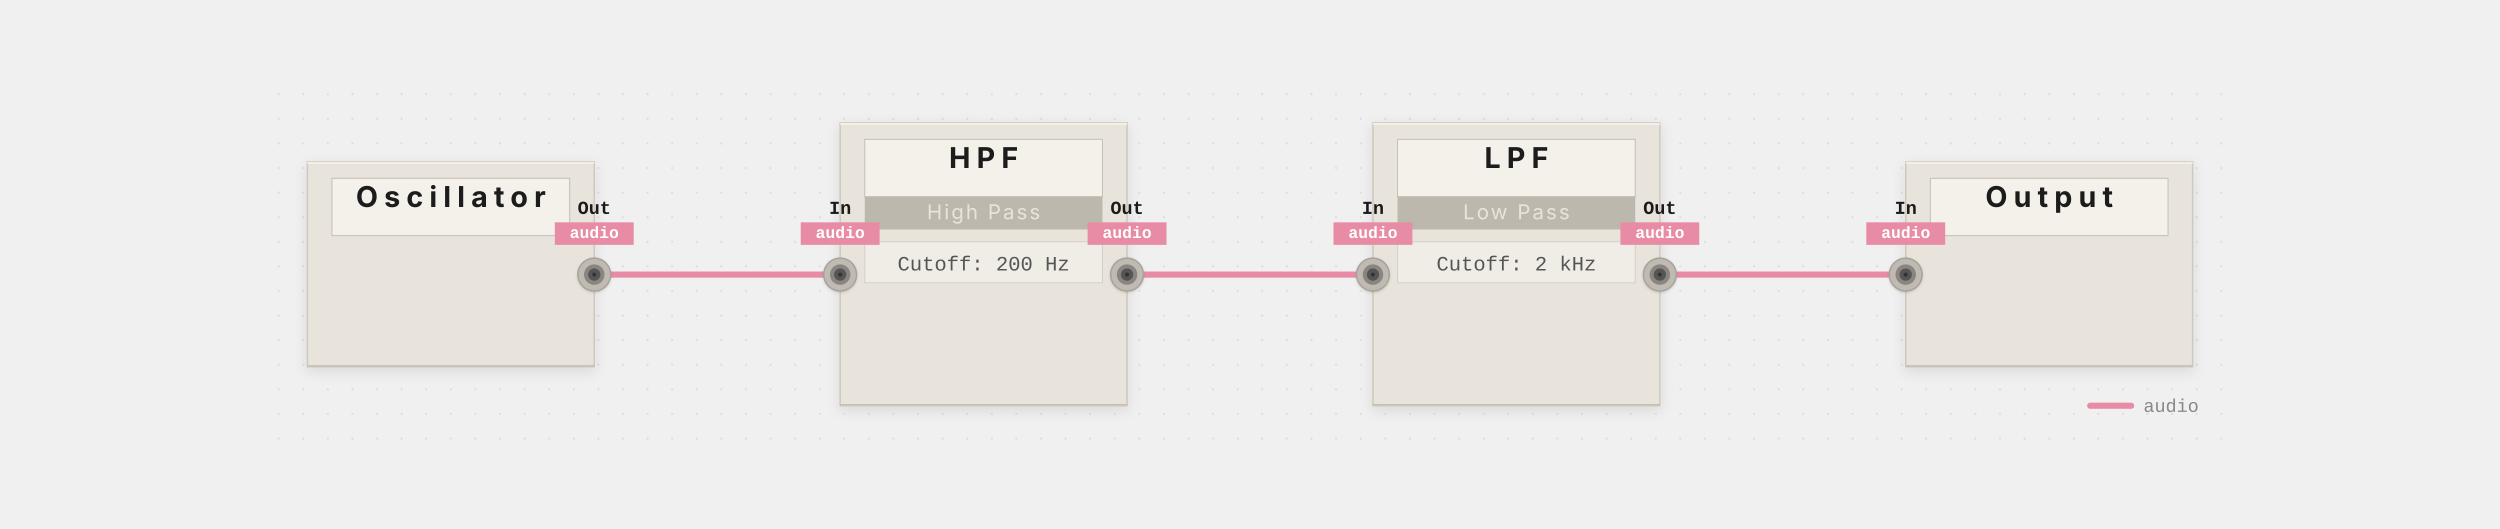
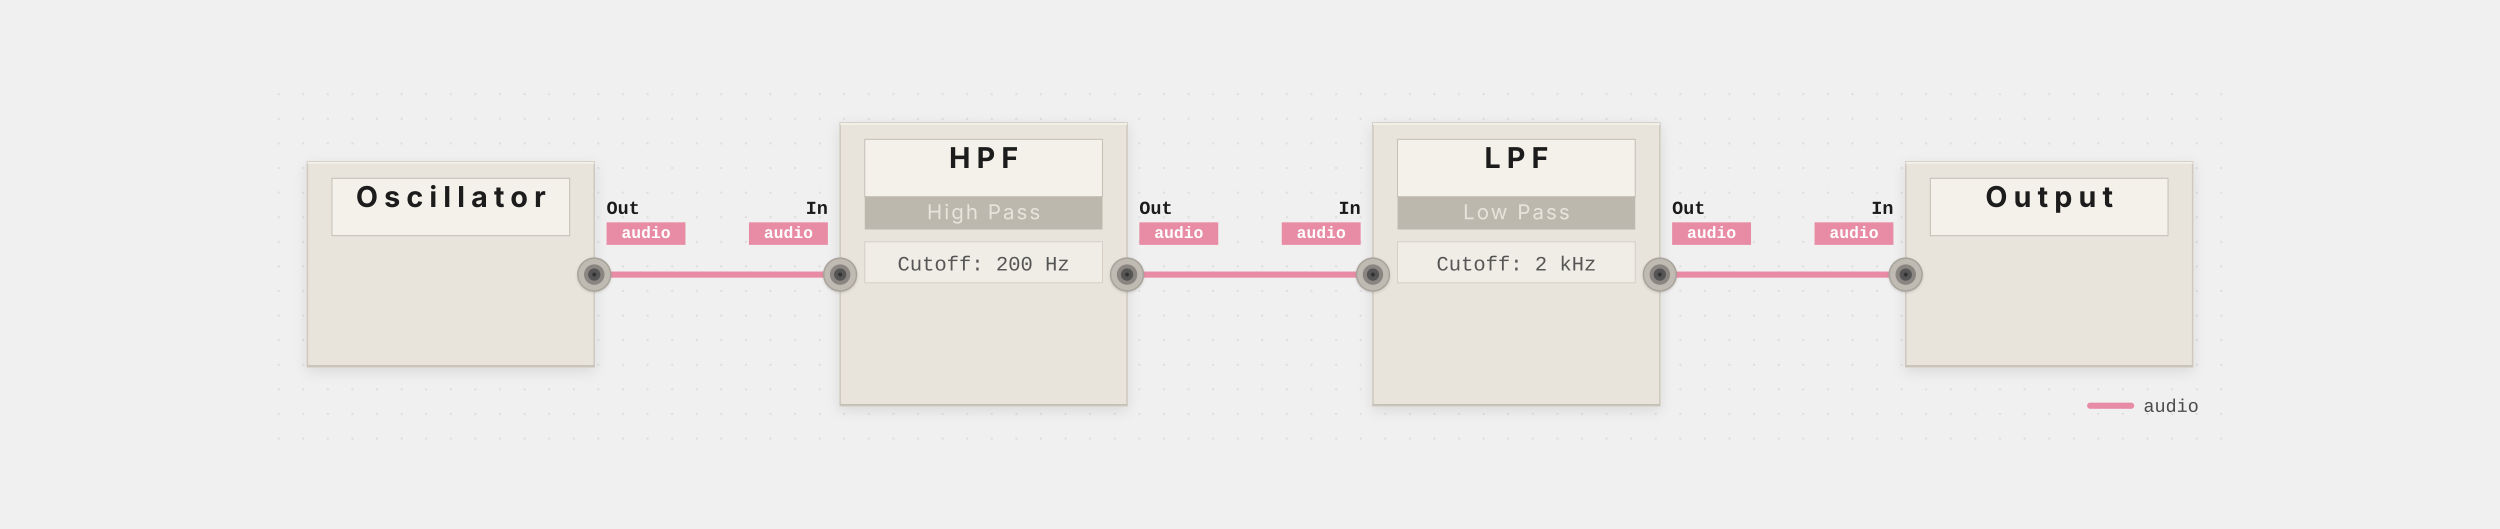
- <svg xmlns="http://www.w3.org/2000/svg" viewBox="-130 -40 1220 258" width="100%" data-pf-min-width="1220" role="img" aria-labelledby="pf-d5f5e7-title pf-d5f5e7-desc">
+ <svg xmlns="http://www.w3.org/2000/svg" viewBox="-130 -40 1220 258" width="100%" data-pf-min-width="1220" role="img" aria-labelledby="pf-ad30f2-title pf-ad30f2-desc">
  <style>@media print { .pf-panel, .pf-jack { filter: none; } }</style>
  <defs>
-     <filter id="pf-d5f5e7-panel-shadow" x="-20%" y="-20%" width="140%" height="140%">
+     <filter id="pf-ad30f2-panel-shadow" x="-20%" y="-20%" width="140%" height="140%">
      <feDropShadow dx="0" dy="2" stdDeviation="3" flood-opacity="0.1" />
    </filter>
-     <filter id="pf-d5f5e7-jack-shadow" x="-20%" y="-20%" width="140%" height="140%">
+     <filter id="pf-ad30f2-jack-shadow" x="-20%" y="-20%" width="140%" height="140%">
      <feDropShadow dx="0" dy="0.5" stdDeviation="0.8" flood-opacity="0.15" />
    </filter>
-     <pattern id="pf-d5f5e7-dots" width="12" height="12" patternUnits="userSpaceOnUse">
+     <pattern id="pf-ad30f2-dots" width="12" height="12" patternUnits="userSpaceOnUse">
      <circle cx="6" cy="6" r="0.5" fill="#aaaaaa" opacity="0.3" />
    </pattern>
  </defs>
  <g class="pf-layer-bg">
-     <rect width="960" height="178" fill="url(#pf-d5f5e7-dots)" />
+     <rect width="960" height="178" fill="url(#pf-ad30f2-dots)" />
  </g>
  <g class="pf-layer-cables">
    <path d="M 160 94 C 208 94, 232 94, 280 94" stroke="#e88ca5" stroke-width="3" fill="none" stroke-linecap="round" stroke-linejoin="round" data-connection="conn-0" data-signal="audio" />
    <path d="M 420 94 C 468 94, 492 94, 540 94" stroke="#e88ca5" stroke-width="3" fill="none" stroke-linecap="round" stroke-linejoin="round" data-connection="conn-1" data-signal="audio" />
    <path d="M 680 94 C 728 94, 752 94, 800 94" stroke="#e88ca5" stroke-width="3" fill="none" stroke-linecap="round" stroke-linejoin="round" data-connection="conn-2" data-signal="audio" />
    <circle cx="160" cy="94" r="3.5" fill="#d47a93" />
    <circle cx="280" cy="94" r="3.5" fill="#d47a93" />
    <circle cx="420" cy="94" r="3.5" fill="#d47a93" />
    <circle cx="540" cy="94" r="3.5" fill="#d47a93" />
    <circle cx="680" cy="94" r="3.5" fill="#d47a93" />
    <circle cx="800" cy="94" r="3.5" fill="#d47a93" />
  </g>
  <g class="pf-layer-panels">
-     <g data-module="HPF" filter="url(#pf-d5f5e7-panel-shadow)">
+     <g data-module="HPF" filter="url(#pf-ad30f2-panel-shadow)">
      <rect x="280" y="20" width="140" height="138" fill="#e8e4dc" stroke="#cec8be" stroke-width="0.75" rx="0" />
      <line x1="280" y1="20.5" x2="420" y2="20.5" stroke="#f2efe8" stroke-width="1" />
      <line x1="280" y1="157.5" x2="420" y2="157.5" stroke="#bdb8ae" stroke-width="0.5" />
      <rect x="292" y="28" width="116" height="28" fill="#f4f1ea" stroke="#c5c0b6" stroke-width="0.5" />
      <text x="350" y="42" text-anchor="middle" font-family="system-ui, -apple-system, BlinkMacSystemFont, 'Segoe UI', sans-serif" font-size="14" font-weight="700" fill="#1a1a1a" letter-spacing="3">HPF</text>
      <rect class="pf-sublabel-bar" x="292" y="56" width="116" height="16" fill="#bdb8ae" />
      <text x="350" y="67" text-anchor="middle" font-family="system-ui, -apple-system, BlinkMacSystemFont, 'Segoe UI', sans-serif" font-size="10" fill="#e8e4dc" letter-spacing="1">High Pass</text>
    </g>
-     <g data-module="LPF" filter="url(#pf-d5f5e7-panel-shadow)">
+     <g data-module="LPF" filter="url(#pf-ad30f2-panel-shadow)">
      <rect x="540" y="20" width="140" height="138" fill="#e8e4dc" stroke="#cec8be" stroke-width="0.75" rx="0" />
      <line x1="540" y1="20.5" x2="680" y2="20.5" stroke="#f2efe8" stroke-width="1" />
      <line x1="540" y1="157.5" x2="680" y2="157.5" stroke="#bdb8ae" stroke-width="0.5" />
      <rect x="552" y="28" width="116" height="28" fill="#f4f1ea" stroke="#c5c0b6" stroke-width="0.5" />
      <text x="610" y="42" text-anchor="middle" font-family="system-ui, -apple-system, BlinkMacSystemFont, 'Segoe UI', sans-serif" font-size="14" font-weight="700" fill="#1a1a1a" letter-spacing="3">LPF</text>
      <rect class="pf-sublabel-bar" x="552" y="56" width="116" height="16" fill="#bdb8ae" />
      <text x="610" y="67" text-anchor="middle" font-family="system-ui, -apple-system, BlinkMacSystemFont, 'Segoe UI', sans-serif" font-size="10" fill="#e8e4dc" letter-spacing="1">Low Pass</text>
    </g>
-     <g data-module="Oscillator" filter="url(#pf-d5f5e7-panel-shadow)">
+     <g data-module="Oscillator" filter="url(#pf-ad30f2-panel-shadow)">
      <rect x="20" y="39" width="140" height="100" fill="#e8e4dc" stroke="#cec8be" stroke-width="0.75" rx="0" />
      <line x1="20" y1="39.5" x2="160" y2="39.5" stroke="#f2efe8" stroke-width="1" />
      <line x1="20" y1="138.5" x2="160" y2="138.5" stroke="#bdb8ae" stroke-width="0.5" />
      <rect x="32" y="47" width="116" height="28" fill="#f4f1ea" stroke="#c5c0b6" stroke-width="0.5" />
      <text x="90" y="61" text-anchor="middle" font-family="system-ui, -apple-system, BlinkMacSystemFont, 'Segoe UI', sans-serif" font-size="14" font-weight="700" fill="#1a1a1a" letter-spacing="3">Oscillator</text>
    </g>
-     <g data-module="Output" filter="url(#pf-d5f5e7-panel-shadow)">
+     <g data-module="Output" filter="url(#pf-ad30f2-panel-shadow)">
      <rect x="800" y="39" width="140" height="100" fill="#e8e4dc" stroke="#cec8be" stroke-width="0.75" rx="0" />
      <line x1="800" y1="39.5" x2="940" y2="39.5" stroke="#f2efe8" stroke-width="1" />
      <line x1="800" y1="138.5" x2="940" y2="138.5" stroke="#bdb8ae" stroke-width="0.5" />
      <rect x="812" y="47" width="116" height="28" fill="#f4f1ea" stroke="#c5c0b6" stroke-width="0.5" />
      <text x="870" y="61" text-anchor="middle" font-family="system-ui, -apple-system, BlinkMacSystemFont, 'Segoe UI', sans-serif" font-size="14" font-weight="700" fill="#1a1a1a" letter-spacing="3">Output</text>
    </g>
  </g>
  <g class="pf-layer-params">
    <rect x="292" y="78" width="116" height="20" fill="#f0ede6" stroke="#d5d0c6" stroke-width="0.5" />
    <text x="350" y="92" text-anchor="middle" font-family="'SF Mono', 'Fira Code', Consolas, 'Courier New', monospace" font-size="10" fill="#555555">Cutoff: 200 Hz</text>
    <rect x="552" y="78" width="116" height="20" fill="#f0ede6" stroke="#d5d0c6" stroke-width="0.5" />
    <text x="610" y="92" text-anchor="middle" font-family="'SF Mono', 'Fira Code', Consolas, 'Courier New', monospace" font-size="10" fill="#555555">Cutoff: 2 kHz</text>
  </g>
  <g class="pf-layer-jacks">
-     <g data-port="hpf.in" filter="url(#pf-d5f5e7-jack-shadow)">
+     <g data-port="hpf.in" filter="url(#pf-ad30f2-jack-shadow)">
      <circle cx="280" cy="94" r="8" fill="#c0bbb2" stroke="#a8a39a" stroke-width="0.75" />
      <circle cx="280" cy="94" r="5" fill="#8a8580" />
      <circle cx="280" cy="94" r="3" fill="#555555" />
      <circle cx="280" cy="94" r="1" fill="#333333" />
    </g>
-     <g data-port="hpf.out" filter="url(#pf-d5f5e7-jack-shadow)">
+     <g data-port="hpf.out" filter="url(#pf-ad30f2-jack-shadow)">
      <circle cx="420" cy="94" r="8" fill="#c0bbb2" stroke="#a8a39a" stroke-width="0.75" />
      <circle cx="420" cy="94" r="5" fill="#8a8580" />
      <circle cx="420" cy="94" r="3" fill="#555555" />
      <circle cx="420" cy="94" r="1" fill="#333333" />
    </g>
-     <g data-port="lpf.in" filter="url(#pf-d5f5e7-jack-shadow)">
+     <g data-port="lpf.in" filter="url(#pf-ad30f2-jack-shadow)">
      <circle cx="540" cy="94" r="8" fill="#c0bbb2" stroke="#a8a39a" stroke-width="0.75" />
      <circle cx="540" cy="94" r="5" fill="#8a8580" />
      <circle cx="540" cy="94" r="3" fill="#555555" />
      <circle cx="540" cy="94" r="1" fill="#333333" />
    </g>
-     <g data-port="lpf.out" filter="url(#pf-d5f5e7-jack-shadow)">
+     <g data-port="lpf.out" filter="url(#pf-ad30f2-jack-shadow)">
      <circle cx="680" cy="94" r="8" fill="#c0bbb2" stroke="#a8a39a" stroke-width="0.75" />
      <circle cx="680" cy="94" r="5" fill="#8a8580" />
      <circle cx="680" cy="94" r="3" fill="#555555" />
      <circle cx="680" cy="94" r="1" fill="#333333" />
    </g>
-     <g data-port="oscillator.out" filter="url(#pf-d5f5e7-jack-shadow)">
+     <g data-port="oscillator.out" filter="url(#pf-ad30f2-jack-shadow)">
      <circle cx="160" cy="94" r="8" fill="#c0bbb2" stroke="#a8a39a" stroke-width="0.75" />
      <circle cx="160" cy="94" r="5" fill="#8a8580" />
      <circle cx="160" cy="94" r="3" fill="#555555" />
      <circle cx="160" cy="94" r="1" fill="#333333" />
    </g>
-     <g data-port="output.in" filter="url(#pf-d5f5e7-jack-shadow)">
+     <g data-port="output.in" filter="url(#pf-ad30f2-jack-shadow)">
      <circle cx="800" cy="94" r="8" fill="#c0bbb2" stroke="#a8a39a" stroke-width="0.75" />
      <circle cx="800" cy="94" r="5" fill="#8a8580" />
      <circle cx="800" cy="94" r="3" fill="#555555" />
      <circle cx="800" cy="94" r="1" fill="#333333" />
    </g>
  </g>
  <g class="pf-layer-labels">
-     <text x="280" y="62" font-family="'SF Mono', 'Fira Code', Consolas, 'Courier New', monospace" font-size="9" fill="#1a1a1a" font-weight="600" text-anchor="middle" dominant-baseline="central">In</text>
-     <rect class="pf-port-pill" x="260.75" y="68.5" width="38.5" height="11" rx="0" fill="#e88ca5" data-signal="audio" />
-     <text class="pf-port-pill-text" x="280" y="74" text-anchor="middle" dominant-baseline="central" font-family="'SF Mono', 'Fira Code', Consolas, 'Courier New', monospace" font-size="8" fill="#ffffff" font-weight="600">audio</text>
-     <text x="420" y="62" font-family="'SF Mono', 'Fira Code', Consolas, 'Courier New', monospace" font-size="9" fill="#1a1a1a" font-weight="600" text-anchor="middle" dominant-baseline="central">Out</text>
-     <rect class="pf-port-pill" x="400.75" y="68.5" width="38.5" height="11" rx="0" fill="#e88ca5" data-signal="audio" />
-     <text class="pf-port-pill-text" x="420" y="74" text-anchor="middle" dominant-baseline="central" font-family="'SF Mono', 'Fira Code', Consolas, 'Courier New', monospace" font-size="8" fill="#ffffff" font-weight="600">audio</text>
-     <text x="540" y="62" font-family="'SF Mono', 'Fira Code', Consolas, 'Courier New', monospace" font-size="9" fill="#1a1a1a" font-weight="600" text-anchor="middle" dominant-baseline="central">In</text>
-     <rect class="pf-port-pill" x="520.75" y="68.5" width="38.5" height="11" rx="0" fill="#e88ca5" data-signal="audio" />
-     <text class="pf-port-pill-text" x="540" y="74" text-anchor="middle" dominant-baseline="central" font-family="'SF Mono', 'Fira Code', Consolas, 'Courier New', monospace" font-size="8" fill="#ffffff" font-weight="600">audio</text>
-     <text x="680" y="62" font-family="'SF Mono', 'Fira Code', Consolas, 'Courier New', monospace" font-size="9" fill="#1a1a1a" font-weight="600" text-anchor="middle" dominant-baseline="central">Out</text>
-     <rect class="pf-port-pill" x="660.75" y="68.5" width="38.5" height="11" rx="0" fill="#e88ca5" data-signal="audio" />
-     <text class="pf-port-pill-text" x="680" y="74" text-anchor="middle" dominant-baseline="central" font-family="'SF Mono', 'Fira Code', Consolas, 'Courier New', monospace" font-size="8" fill="#ffffff" font-weight="600">audio</text>
-     <text x="160" y="62" font-family="'SF Mono', 'Fira Code', Consolas, 'Courier New', monospace" font-size="9" fill="#1a1a1a" font-weight="600" text-anchor="middle" dominant-baseline="central">Out</text>
-     <rect class="pf-port-pill" x="140.75" y="68.5" width="38.5" height="11" rx="0" fill="#e88ca5" data-signal="audio" />
-     <text class="pf-port-pill-text" x="160" y="74" text-anchor="middle" dominant-baseline="central" font-family="'SF Mono', 'Fira Code', Consolas, 'Courier New', monospace" font-size="8" fill="#ffffff" font-weight="600">audio</text>
-     <text x="800" y="62" font-family="'SF Mono', 'Fira Code', Consolas, 'Courier New', monospace" font-size="9" fill="#1a1a1a" font-weight="600" text-anchor="middle" dominant-baseline="central">In</text>
-     <rect class="pf-port-pill" x="780.75" y="68.5" width="38.5" height="11" rx="0" fill="#e88ca5" data-signal="audio" />
-     <text class="pf-port-pill-text" x="800" y="74" text-anchor="middle" dominant-baseline="central" font-family="'SF Mono', 'Fira Code', Consolas, 'Courier New', monospace" font-size="8" fill="#ffffff" font-weight="600">audio</text>
+     <text x="274" y="62" font-family="'SF Mono', 'Fira Code', Consolas, 'Courier New', monospace" font-size="9" fill="#1a1a1a" font-weight="600" text-anchor="end" dominant-baseline="central">In</text>
+     <rect class="pf-port-pill" x="235.5" y="68.5" width="38.5" height="11" rx="0" fill="#e88ca5" data-signal="audio" />
+     <text class="pf-port-pill-text" x="254.75" y="74" text-anchor="middle" dominant-baseline="central" font-family="'SF Mono', 'Fira Code', Consolas, 'Courier New', monospace" font-size="8" fill="#ffffff" font-weight="600">audio</text>
+     <text x="426" y="62" font-family="'SF Mono', 'Fira Code', Consolas, 'Courier New', monospace" font-size="9" fill="#1a1a1a" font-weight="600" text-anchor="start" dominant-baseline="central">Out</text>
+     <rect class="pf-port-pill" x="426" y="68.5" width="38.5" height="11" rx="0" fill="#e88ca5" data-signal="audio" />
+     <text class="pf-port-pill-text" x="445.25" y="74" text-anchor="middle" dominant-baseline="central" font-family="'SF Mono', 'Fira Code', Consolas, 'Courier New', monospace" font-size="8" fill="#ffffff" font-weight="600">audio</text>
+     <text x="534" y="62" font-family="'SF Mono', 'Fira Code', Consolas, 'Courier New', monospace" font-size="9" fill="#1a1a1a" font-weight="600" text-anchor="end" dominant-baseline="central">In</text>
+     <rect class="pf-port-pill" x="495.5" y="68.5" width="38.5" height="11" rx="0" fill="#e88ca5" data-signal="audio" />
+     <text class="pf-port-pill-text" x="514.75" y="74" text-anchor="middle" dominant-baseline="central" font-family="'SF Mono', 'Fira Code', Consolas, 'Courier New', monospace" font-size="8" fill="#ffffff" font-weight="600">audio</text>
+     <text x="686" y="62" font-family="'SF Mono', 'Fira Code', Consolas, 'Courier New', monospace" font-size="9" fill="#1a1a1a" font-weight="600" text-anchor="start" dominant-baseline="central">Out</text>
+     <rect class="pf-port-pill" x="686" y="68.5" width="38.5" height="11" rx="0" fill="#e88ca5" data-signal="audio" />
+     <text class="pf-port-pill-text" x="705.25" y="74" text-anchor="middle" dominant-baseline="central" font-family="'SF Mono', 'Fira Code', Consolas, 'Courier New', monospace" font-size="8" fill="#ffffff" font-weight="600">audio</text>
+     <text x="166" y="62" font-family="'SF Mono', 'Fira Code', Consolas, 'Courier New', monospace" font-size="9" fill="#1a1a1a" font-weight="600" text-anchor="start" dominant-baseline="central">Out</text>
+     <rect class="pf-port-pill" x="166" y="68.5" width="38.5" height="11" rx="0" fill="#e88ca5" data-signal="audio" />
+     <text class="pf-port-pill-text" x="185.25" y="74" text-anchor="middle" dominant-baseline="central" font-family="'SF Mono', 'Fira Code', Consolas, 'Courier New', monospace" font-size="8" fill="#ffffff" font-weight="600">audio</text>
+     <text x="794" y="62" font-family="'SF Mono', 'Fira Code', Consolas, 'Courier New', monospace" font-size="9" fill="#1a1a1a" font-weight="600" text-anchor="end" dominant-baseline="central">In</text>
+     <rect class="pf-port-pill" x="755.5" y="68.5" width="38.5" height="11" rx="0" fill="#e88ca5" data-signal="audio" />
+     <text class="pf-port-pill-text" x="774.75" y="74" text-anchor="middle" dominant-baseline="central" font-family="'SF Mono', 'Fira Code', Consolas, 'Courier New', monospace" font-size="8" fill="#ffffff" font-weight="600">audio</text>
  </g>
  <g class="pf-layer-annotations" />
  <g class="pf-layer-legend">
    <g transform="translate(890, 158)">
      <line x1="0" y1="0" x2="20" y2="0" stroke="#e88ca5" stroke-width="3" stroke-linecap="round" />
-       <text x="26" y="3" font-family="'SF Mono', 'Fira Code', Consolas, 'Courier New', monospace" font-size="9" fill="#888888">audio</text>
+       <text x="26" y="3" font-family="'SF Mono', 'Fira Code', Consolas, 'Courier New', monospace" font-size="9" fill="#4a4a4a">audio</text>
    </g>
  </g>
</svg>
